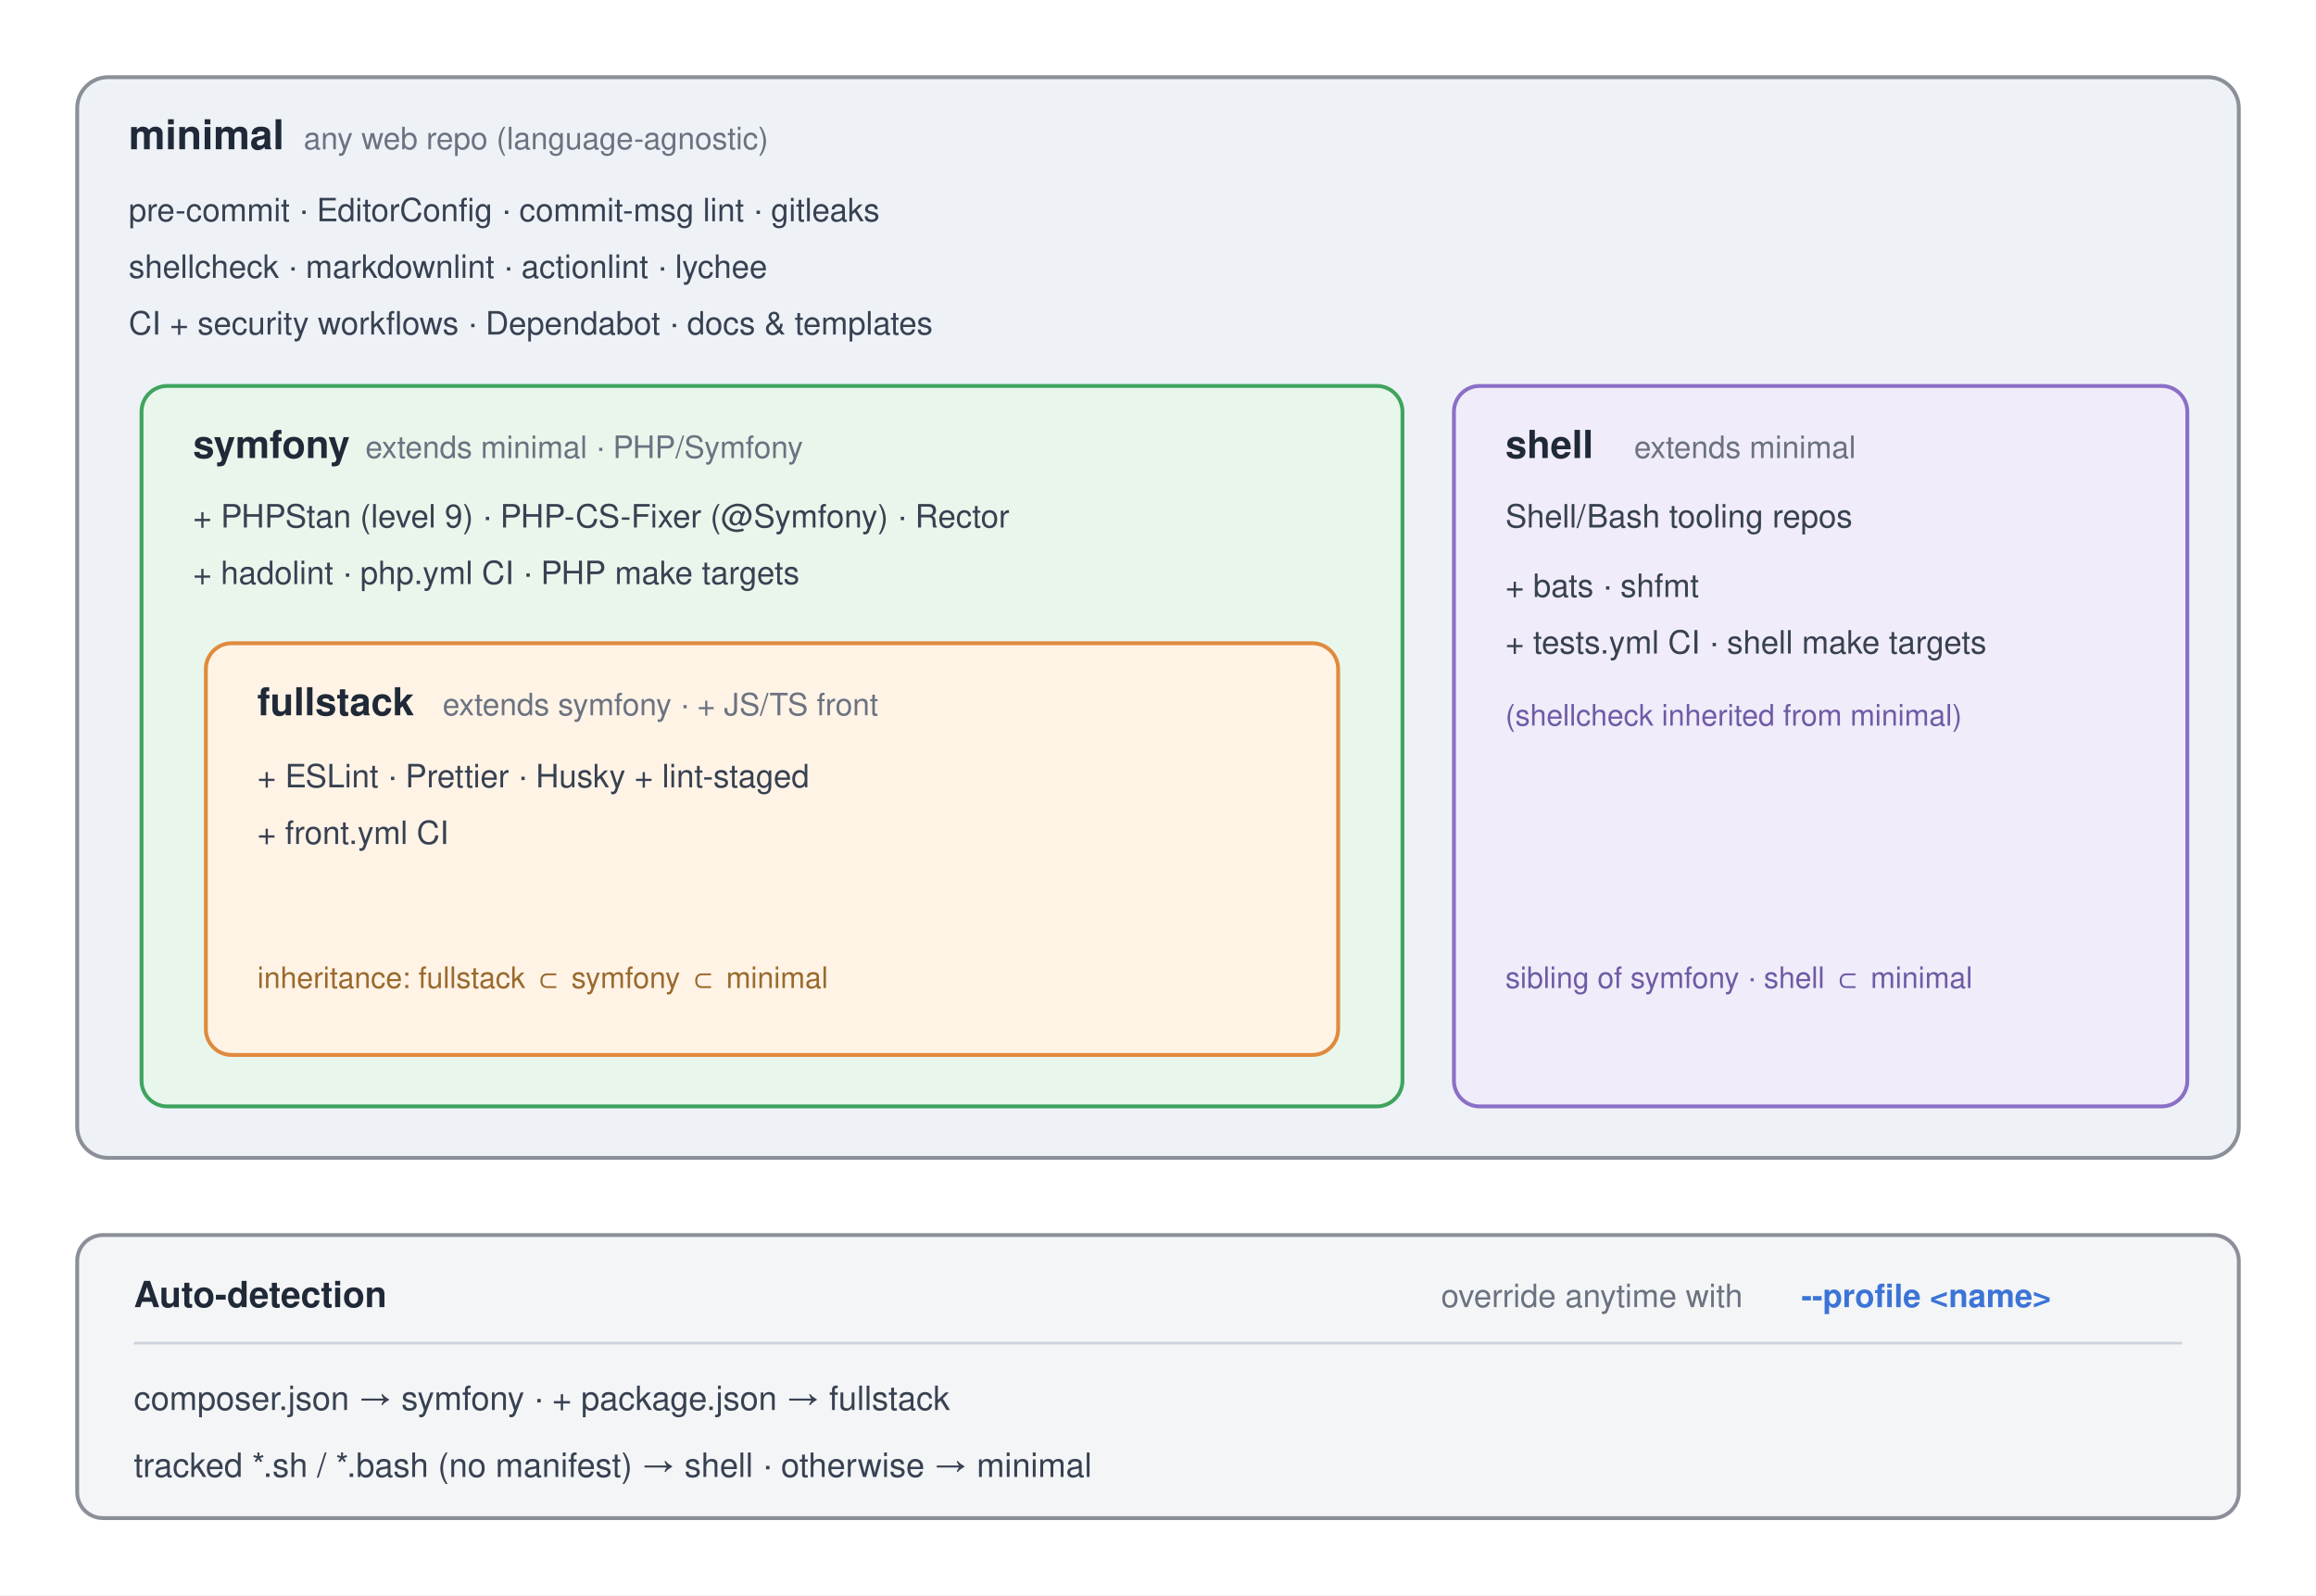
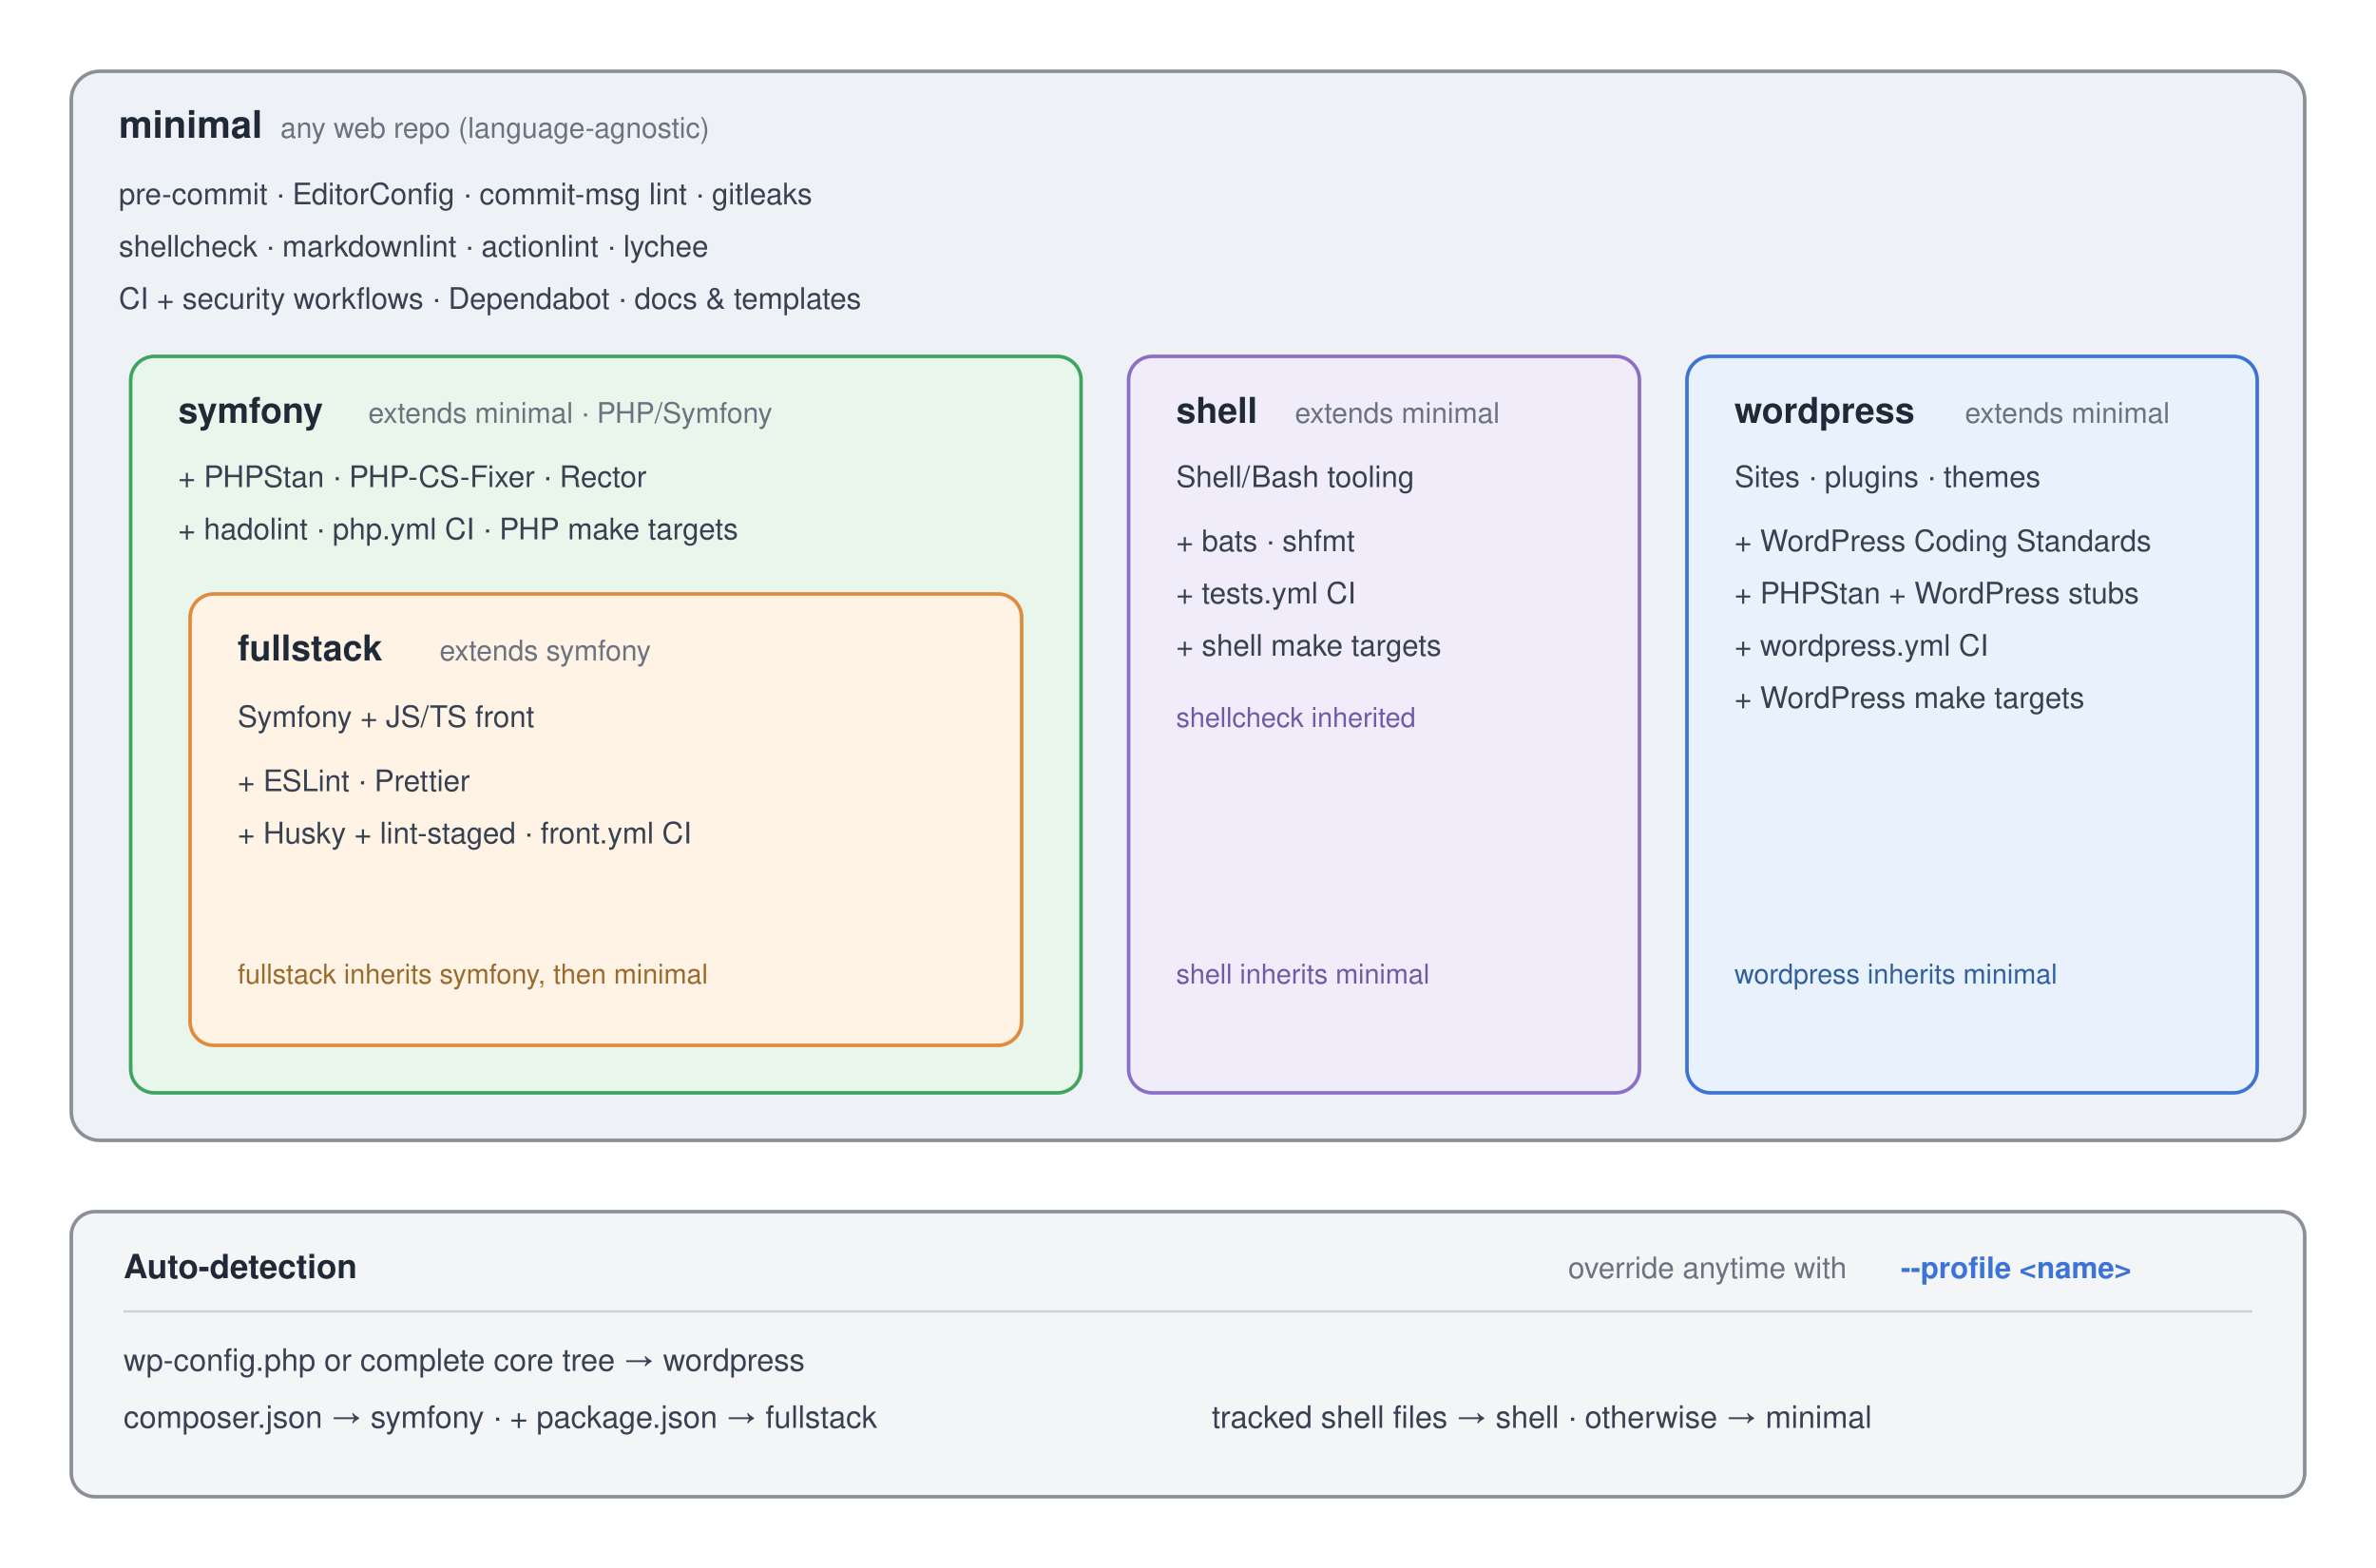
- <svg xmlns="http://www.w3.org/2000/svg" viewBox="0 0 900 620" font-family="-apple-system, Segoe UI, Helvetica, Arial, sans-serif" role="img" aria-labelledby="title desc">
-   <rect width="900" height="620" fill="#ffffff" />
-   <rect x="30" y="30" width="840" height="420" rx="12" fill="#eef2f7" stroke="#8a8f98" stroke-width="1.5" />
+ <svg xmlns="http://www.w3.org/2000/svg" viewBox="0 0 1000 660" font-family="-apple-system, Segoe UI, Helvetica, Arial, sans-serif" role="img" aria-labelledby="title desc">
+   <rect width="1000" height="660" fill="#ffffff" />
+   <rect x="30" y="30" width="940" height="450" rx="12" fill="#eef2f7" stroke="#8a8f98" stroke-width="1.5" />
  <text x="50" y="58" font-size="16" font-weight="700" fill="#1f2937">minimal</text>
  <text x="118" y="58" font-size="12" fill="#6b7280">any web repo (language-agnostic)</text>
  <text x="50" y="86" font-size="12.5" fill="#374151">pre-commit · EditorConfig · commit-msg lint · gitleaks</text>
  <text x="50" y="108" font-size="12.5" fill="#374151">shellcheck · markdownlint · actionlint · lychee</text>
  <text x="50" y="130" font-size="12.5" fill="#374151">CI + security workflows · Dependabot · docs &amp; templates</text>
-   <rect x="55" y="150" width="490" height="280" rx="10" fill="#e9f6ec" stroke="#3fa45e" stroke-width="1.5" />
+   <rect x="55" y="150" width="400" height="310" rx="10" fill="#e9f6ec" stroke="#3fa45e" stroke-width="1.5" />
  <text x="75" y="178" font-size="15" font-weight="700" fill="#1f2937">symfony</text>
-   <text x="142" y="178" font-size="12" fill="#6b7280">extends minimal · PHP/Symfony</text>
-   <text x="75" y="205" font-size="12.5" fill="#374151">+ PHPStan (level 9) · PHP-CS-Fixer (@Symfony) · Rector</text>
+   <text x="155" y="178" font-size="12" fill="#6b7280">extends minimal · PHP/Symfony</text>
+   <text x="75" y="205" font-size="12.5" fill="#374151">+ PHPStan · PHP-CS-Fixer · Rector</text>
  <text x="75" y="227" font-size="12.5" fill="#374151">+ hadolint · php.yml CI · PHP make targets</text>
-   <rect x="80" y="250" width="440" height="160" rx="10" fill="#fff3e6" stroke="#e08a3c" stroke-width="1.5" />
+   <rect x="80" y="250" width="350" height="190" rx="10" fill="#fff3e6" stroke="#e08a3c" stroke-width="1.5" />
  <text x="100" y="278" font-size="15" font-weight="700" fill="#1f2937">fullstack</text>
-   <text x="172" y="278" font-size="12" fill="#6b7280">extends symfony · + JS/TS front</text>
-   <text x="100" y="306" font-size="12.5" fill="#374151">+ ESLint · Prettier · Husky + lint-staged</text>
-   <text x="100" y="328" font-size="12.5" fill="#374151">+ front.yml CI</text>
-   <text x="100" y="384" font-size="11.5" fill="#9a6a2c">inheritance: fullstack ⊂ symfony ⊂ minimal</text>
-   <rect x="565" y="150" width="285" height="280" rx="10" fill="#f0ecf9" stroke="#8b6fc7" stroke-width="1.5" />
-   <text x="585" y="178" font-size="15" font-weight="700" fill="#1f2937">shell</text>
-   <text x="635" y="178" font-size="12" fill="#6b7280">extends minimal</text>
-   <text x="585" y="205" font-size="12.5" fill="#374151">Shell/Bash tooling repos</text>
-   <text x="585" y="232" font-size="12.5" fill="#374151">+ bats · shfmt</text>
-   <text x="585" y="254" font-size="12.5" fill="#374151">+ tests.yml CI · shell make targets</text>
-   <text x="585" y="282" font-size="11.5" fill="#6f5aa6">(shellcheck inherited from minimal)</text>
-   <text x="585" y="384" font-size="11.5" fill="#6f5aa6">sibling of symfony · shell ⊂ minimal</text>
-   <rect x="30" y="480" width="840" height="110" rx="10" fill="#f4f5f7" stroke="#8a8f98" stroke-width="1.5" />
-   <text x="52" y="508" font-size="14" font-weight="700" fill="#1f2937">Auto-detection</text>
-   <text x="560" y="508" font-size="12.5" fill="#6b7280">override anytime with</text>
-   <text x="700" y="508" font-size="12.5" font-weight="600" fill="#3b74d6">--profile &lt;name&gt;</text>
-   <line x1="52" y1="522" x2="848" y2="522" stroke="#cbd2da" stroke-width="1" />
-   <text x="52" y="548" font-size="13" fill="#374151">composer.json → symfony   ·   + package.json → fullstack</text>
-   <text x="52" y="574" font-size="13" fill="#374151">tracked *.sh / *.bash (no manifest) → shell   ·   otherwise → minimal</text>
+   <text x="185" y="278" font-size="12" fill="#6b7280">extends symfony</text>
+   <text x="100" y="306" font-size="12.5" fill="#374151">Symfony + JS/TS front</text>
+   <text x="100" y="333" font-size="12.5" fill="#374151">+ ESLint · Prettier</text>
+   <text x="100" y="355" font-size="12.5" fill="#374151">+ Husky + lint-staged · front.yml CI</text>
+   <text x="100" y="414" font-size="11.5" fill="#9a6a2c">fullstack inherits symfony, then minimal</text>
+   <rect x="475" y="150" width="215" height="310" rx="10" fill="#f0ecf9" stroke="#8b6fc7" stroke-width="1.5" />
+   <text x="495" y="178" font-size="15" font-weight="700" fill="#1f2937">shell</text>
+   <text x="545" y="178" font-size="12" fill="#6b7280">extends minimal</text>
+   <text x="495" y="205" font-size="12.5" fill="#374151">Shell/Bash tooling</text>
+   <text x="495" y="232" font-size="12.5" fill="#374151">+ bats · shfmt</text>
+   <text x="495" y="254" font-size="12.5" fill="#374151">+ tests.yml CI</text>
+   <text x="495" y="276" font-size="12.5" fill="#374151">+ shell make targets</text>
+   <text x="495" y="306" font-size="11.5" fill="#6f5aa6">shellcheck inherited</text>
+   <text x="495" y="414" font-size="11.5" fill="#6f5aa6">shell inherits minimal</text>
+   <rect x="710" y="150" width="240" height="310" rx="10" fill="#e9f2fc" stroke="#3b74d6" stroke-width="1.5" />
+   <text x="730" y="178" font-size="15" font-weight="700" fill="#1f2937">wordpress</text>
+   <text x="827" y="178" font-size="12" fill="#6b7280">extends minimal</text>
+   <text x="730" y="205" font-size="12.5" fill="#374151">Sites · plugins · themes</text>
+   <text x="730" y="232" font-size="12.5" fill="#374151">+ WordPress Coding Standards</text>
+   <text x="730" y="254" font-size="12.5" fill="#374151">+ PHPStan + WordPress stubs</text>
+   <text x="730" y="276" font-size="12.5" fill="#374151">+ wordpress.yml CI</text>
+   <text x="730" y="298" font-size="12.5" fill="#374151">+ WordPress make targets</text>
+   <text x="730" y="414" font-size="11.5" fill="#315f9f">wordpress inherits minimal</text>
+   <rect x="30" y="510" width="940" height="120" rx="10" fill="#f4f5f7" stroke="#8a8f98" stroke-width="1.5" />
+   <text x="52" y="538" font-size="14" font-weight="700" fill="#1f2937">Auto-detection</text>
+   <text x="660" y="538" font-size="12.5" fill="#6b7280">override anytime with</text>
+   <text x="800" y="538" font-size="12.5" font-weight="600" fill="#3b74d6">--profile &lt;name&gt;</text>
+   <line x1="52" y1="552" x2="948" y2="552" stroke="#cbd2da" stroke-width="1" />
+   <text x="52" y="577" font-size="13" fill="#374151">wp-config.php or complete core tree → wordpress</text>
+   <text x="52" y="601" font-size="13" fill="#374151">composer.json → symfony · + package.json → fullstack</text>
+   <text x="510" y="601" font-size="13" fill="#374151">tracked shell files → shell · otherwise → minimal</text>
</svg>
